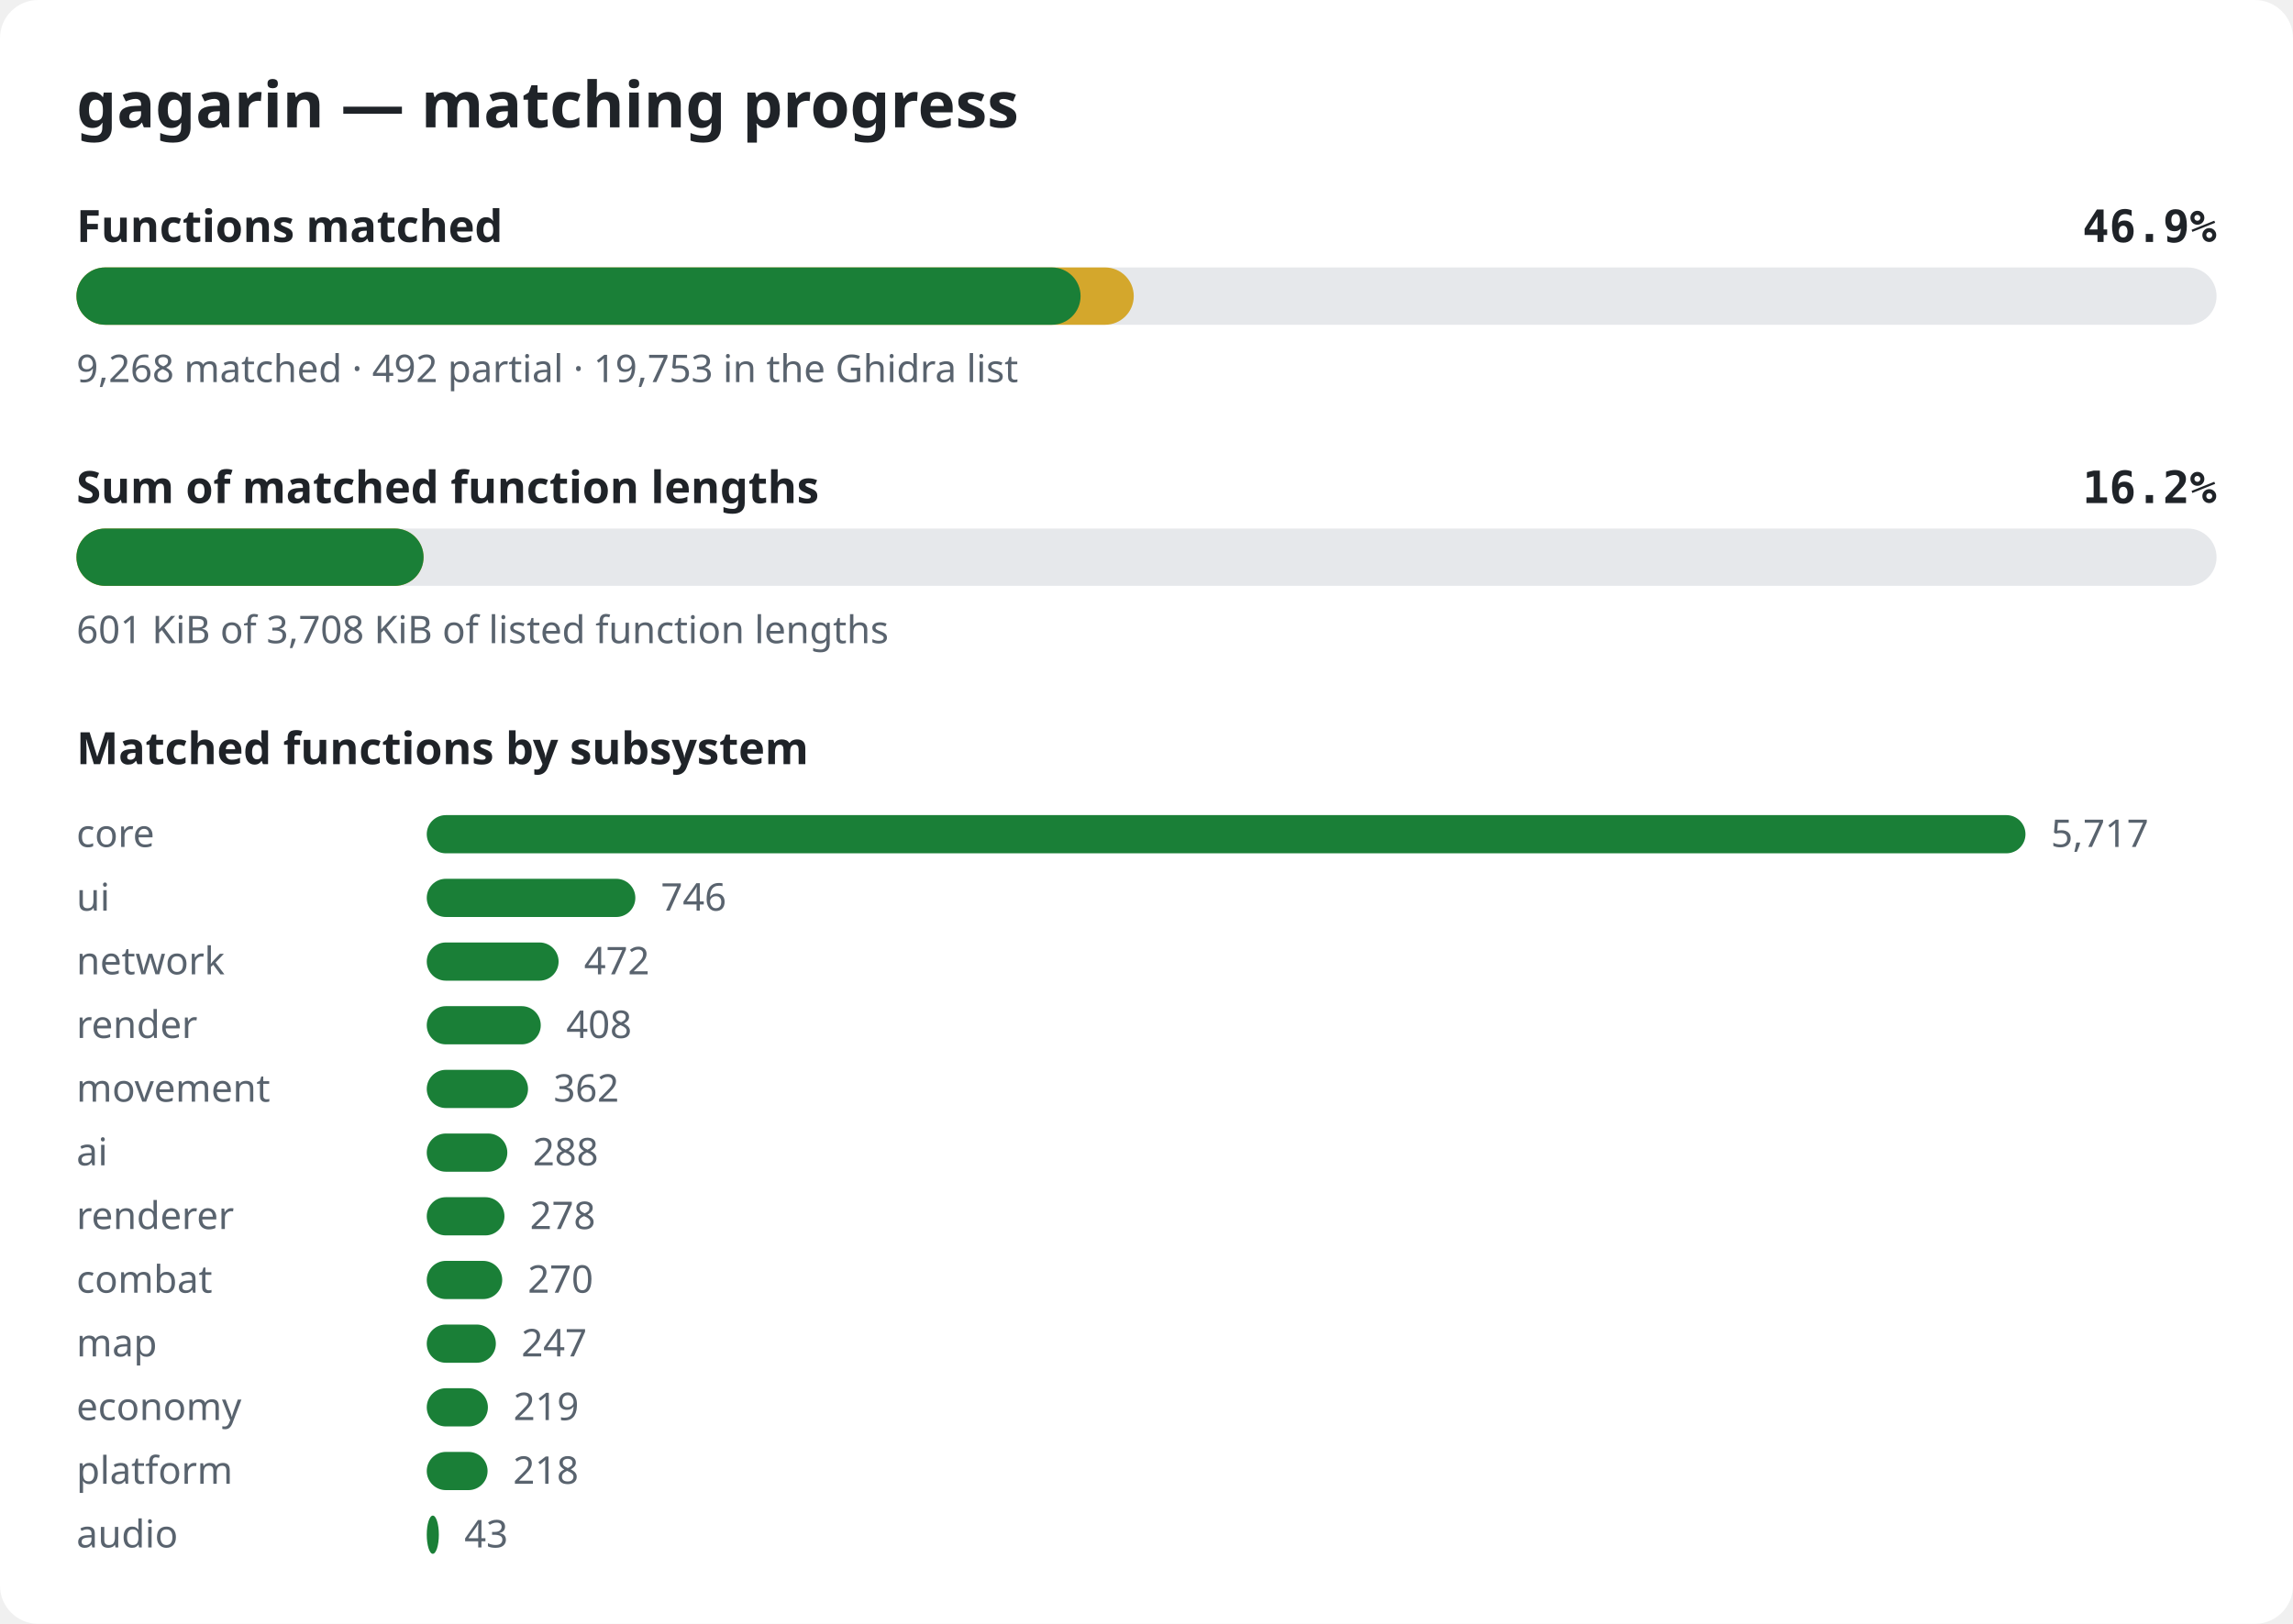
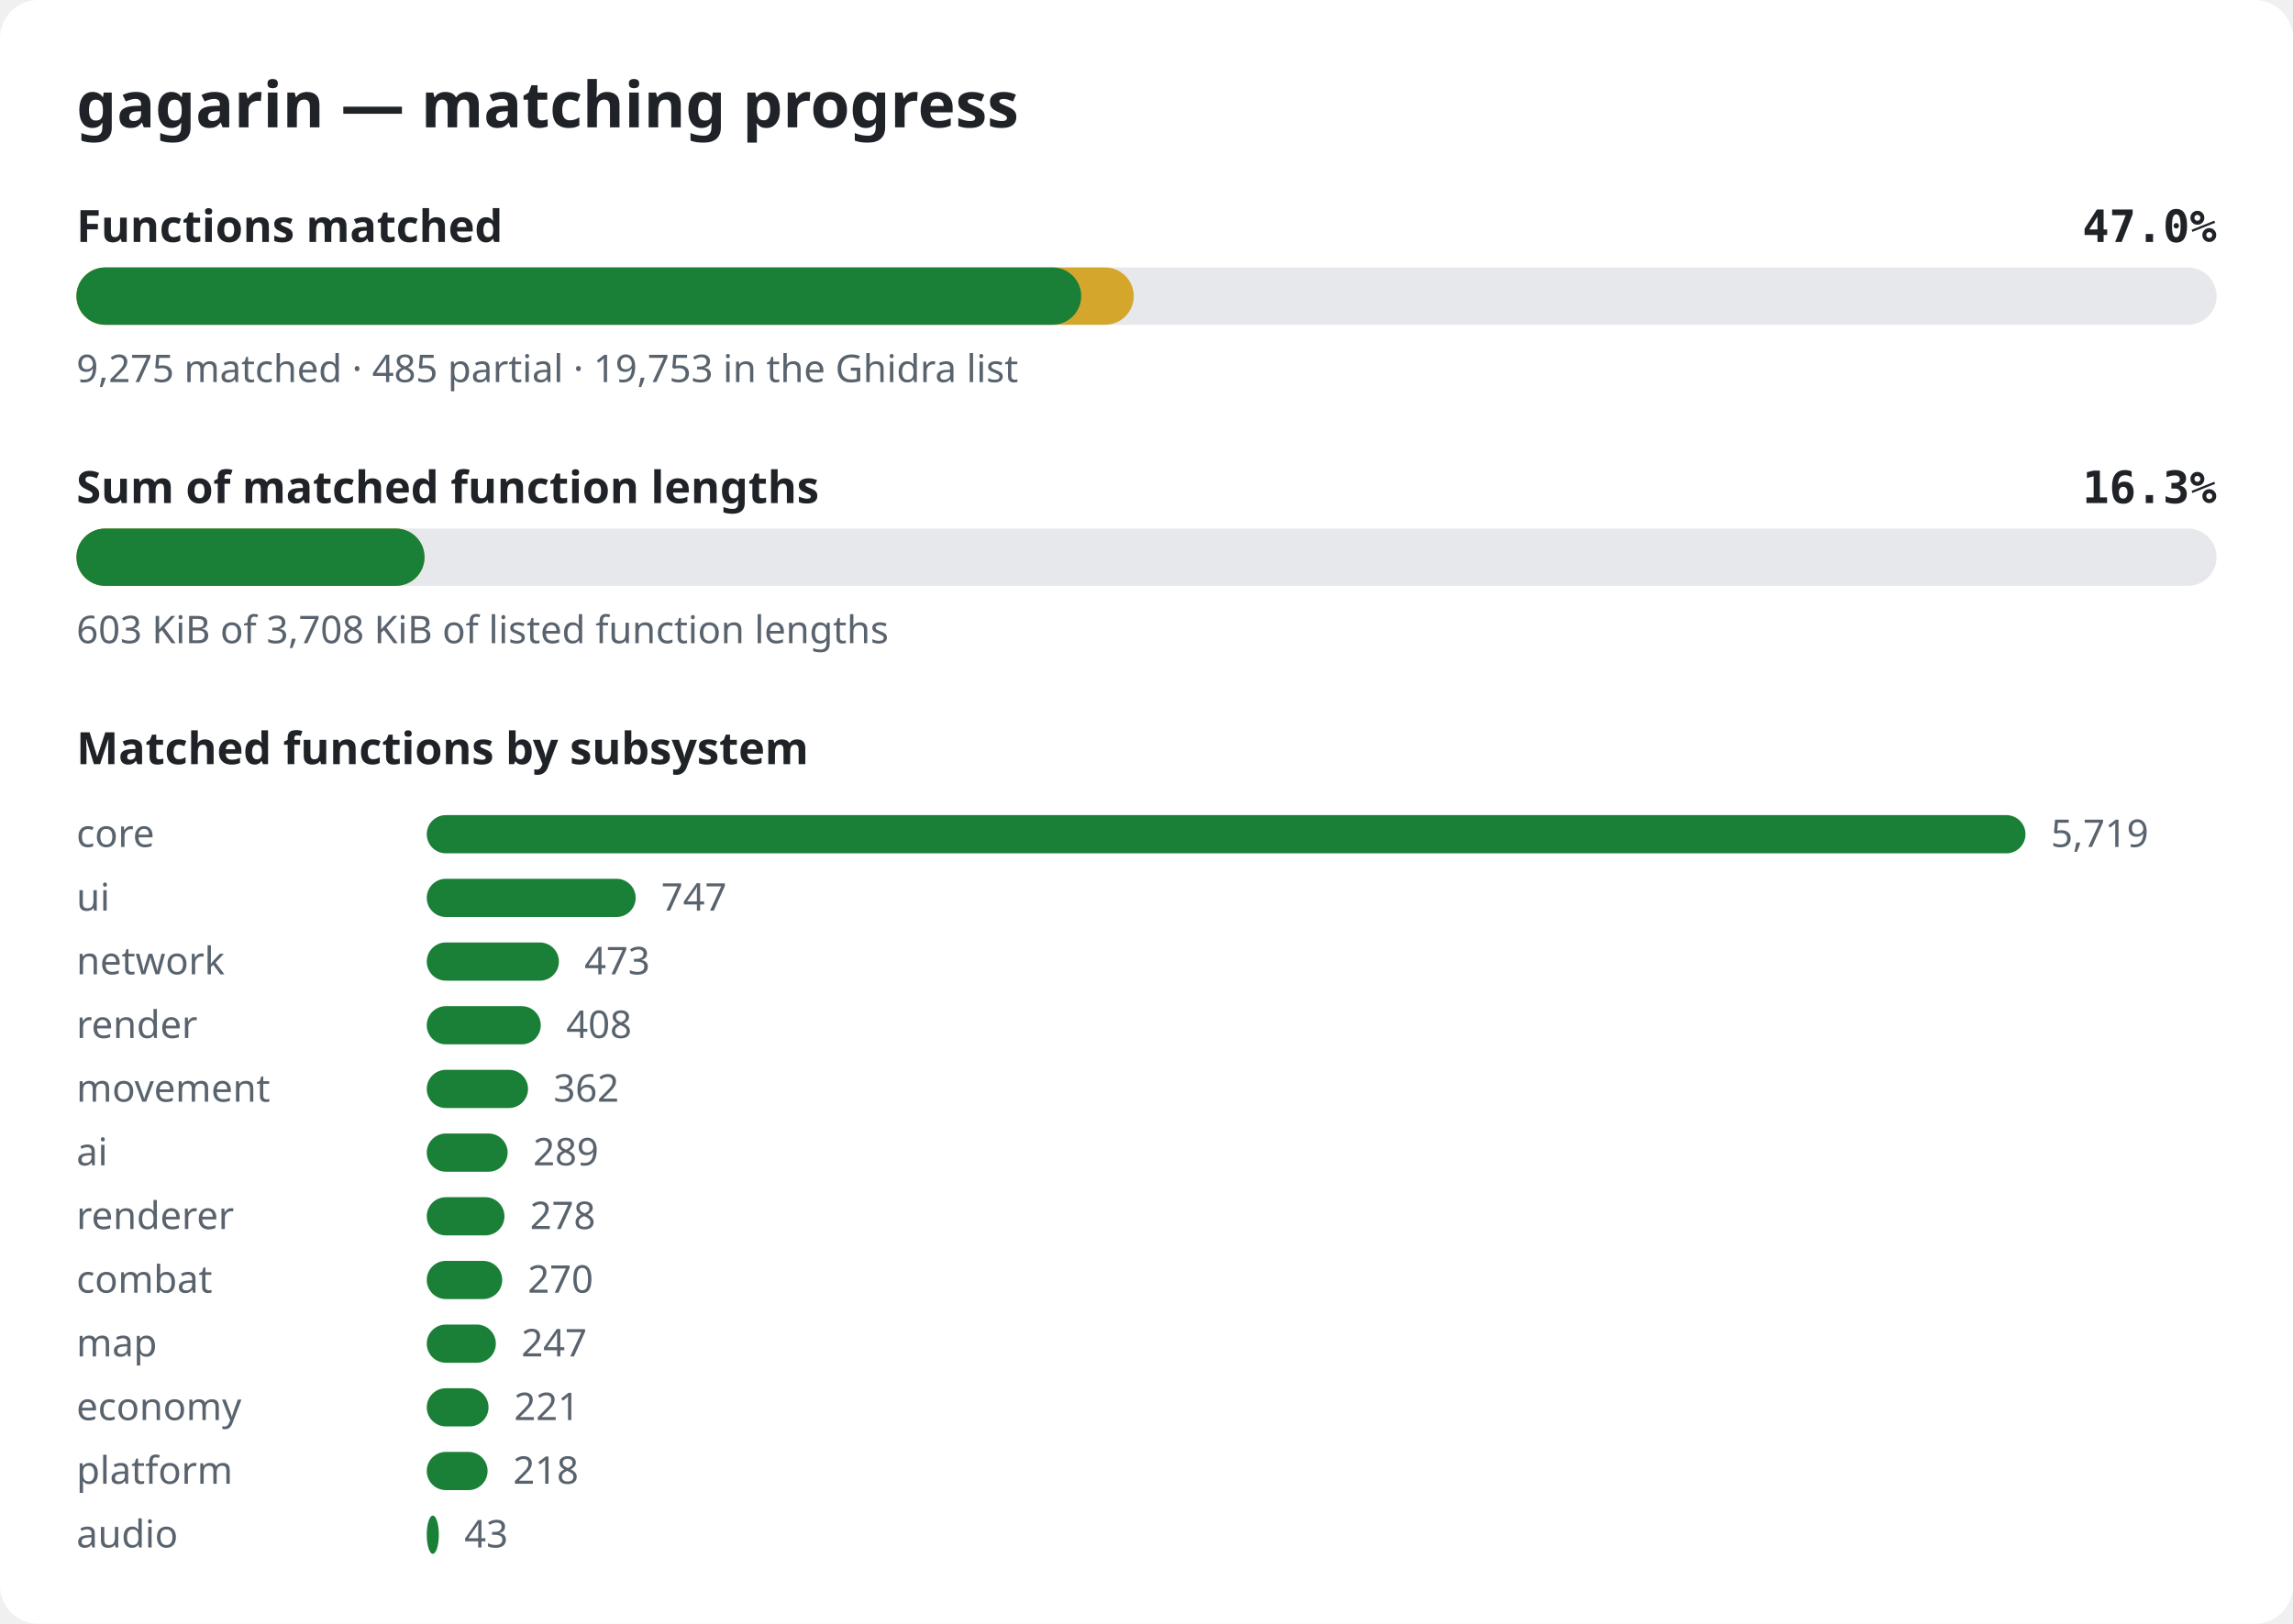
<svg xmlns="http://www.w3.org/2000/svg" width="720" height="510" viewBox="0 0 720 510" role="img" aria-label="gagarin matching progress">
  <style>.bg{fill:#ffffff}.title{font:600 20px sans-serif;fill:#1f2328}.label{font:600 14px sans-serif;fill:#1f2328}.pct{font:600 14px monospace;fill:#1f2328}.note{font:12px sans-serif;fill:#59636e}.track{fill:#e6e8eb}.done{fill:#1a7f37}.partial{fill:#d4a72c}@media (prefers-color-scheme: dark){.bg{fill:#0d1117}.title,.label,.pct{fill:#e6edf3}.note{fill:#9198a1}.track{fill:#262c36}.done{fill:#3fb950}.partial{fill:#d29922}}</style>
  <rect width="720" height="510" rx="12" class="bg" />
  <text x="24" y="40" class="title">gagarin — matching progress</text>
  <text x="24" y="76" class="label">Functions matched</text>
-   <text x="696" y="76" class="pct" text-anchor="end">46.9%</text>
+   <text x="696" y="76" class="pct" text-anchor="end">47.0%</text>
  <rect x="24" y="84" width="672" height="18" rx="9" class="track" />
  <rect x="24" y="84" width="332.0" height="18" rx="9" class="partial" />
-   <rect x="24" y="84" width="315.3" height="18" rx="9" class="done" />
-   <text x="24" y="120" class="note">9,268 matched · 492 partial · 19,753 in the Ghidra list</text>
+   <rect x="24" y="84" width="315.5" height="18" rx="9" class="done" />
+   <text x="24" y="120" class="note">9,275 matched · 485 partial · 19,753 in the Ghidra list</text>
  <text x="24" y="158" class="label">Sum of matched function lengths</text>
-   <text x="696" y="158" class="pct" text-anchor="end">16.2%</text>
+   <text x="696" y="158" class="pct" text-anchor="end">16.3%</text>
  <rect x="24" y="166" width="672" height="18" rx="9" class="track" />
-   <rect x="24" y="166" width="109.0" height="18" rx="9" class="partial" />
-   <rect x="24" y="166" width="109.0" height="18" rx="9" class="done" />
-   <text x="24" y="202" class="note">601 KiB of 3,708 KiB of listed function lengths</text>
+   <rect x="24" y="166" width="109.3" height="18" rx="9" class="partial" />
+   <rect x="24" y="166" width="109.3" height="18" rx="9" class="done" />
+   <text x="24" y="202" class="note">603 KiB of 3,708 KiB of listed function lengths</text>
  <text x="24" y="240" class="label">Matched functions by subsystem</text>
  <text x="24" y="266" class="note">core</text>
  <rect x="134" y="256" width="502.0" height="12" rx="6" class="done" />
-   <text x="644.0" y="266" class="note">5,717</text>
+   <text x="644.0" y="266" class="note">5,719</text>
  <text x="24" y="286" class="note">ui</text>
-   <rect x="134" y="276" width="65.5" height="12" rx="6" class="done" />
-   <text x="207.5" y="286" class="note">746</text>
+   <rect x="134" y="276" width="65.6" height="12" rx="6" class="done" />
+   <text x="207.6" y="286" class="note">747</text>
  <text x="24" y="306" class="note">network</text>
-   <rect x="134" y="296" width="41.4" height="12" rx="6" class="done" />
-   <text x="183.4" y="306" class="note">472</text>
+   <rect x="134" y="296" width="41.5" height="12" rx="6" class="done" />
+   <text x="183.5" y="306" class="note">473</text>
  <text x="24" y="326" class="note">render</text>
  <rect x="134" y="316" width="35.8" height="12" rx="6" class="done" />
  <text x="177.8" y="326" class="note">408</text>
  <text x="24" y="346" class="note">movement</text>
  <rect x="134" y="336" width="31.8" height="12" rx="6" class="done" />
  <text x="173.8" y="346" class="note">362</text>
  <text x="24" y="366" class="note">ai</text>
-   <rect x="134" y="356" width="25.3" height="12" rx="6" class="done" />
-   <text x="167.3" y="366" class="note">288</text>
+   <rect x="134" y="356" width="25.4" height="12" rx="6" class="done" />
+   <text x="167.4" y="366" class="note">289</text>
  <text x="24" y="386" class="note">renderer</text>
  <rect x="134" y="376" width="24.4" height="12" rx="6" class="done" />
  <text x="166.4" y="386" class="note">278</text>
  <text x="24" y="406" class="note">combat</text>
  <rect x="134" y="396" width="23.7" height="12" rx="6" class="done" />
  <text x="165.7" y="406" class="note">270</text>
  <text x="24" y="426" class="note">map</text>
  <rect x="134" y="416" width="21.7" height="12" rx="6" class="done" />
  <text x="163.7" y="426" class="note">247</text>
  <text x="24" y="446" class="note">economy</text>
-   <rect x="134" y="436" width="19.2" height="12" rx="6" class="done" />
-   <text x="161.2" y="446" class="note">219</text>
+   <rect x="134" y="436" width="19.4" height="12" rx="6" class="done" />
+   <text x="161.4" y="446" class="note">221</text>
  <text x="24" y="466" class="note">platform</text>
  <rect x="134" y="456" width="19.1" height="12" rx="6" class="done" />
  <text x="161.1" y="466" class="note">218</text>
  <text x="24" y="486" class="note">audio</text>
  <rect x="134" y="476" width="3.8" height="12" rx="6" class="done" />
  <text x="145.8" y="486" class="note">43</text>
</svg>
